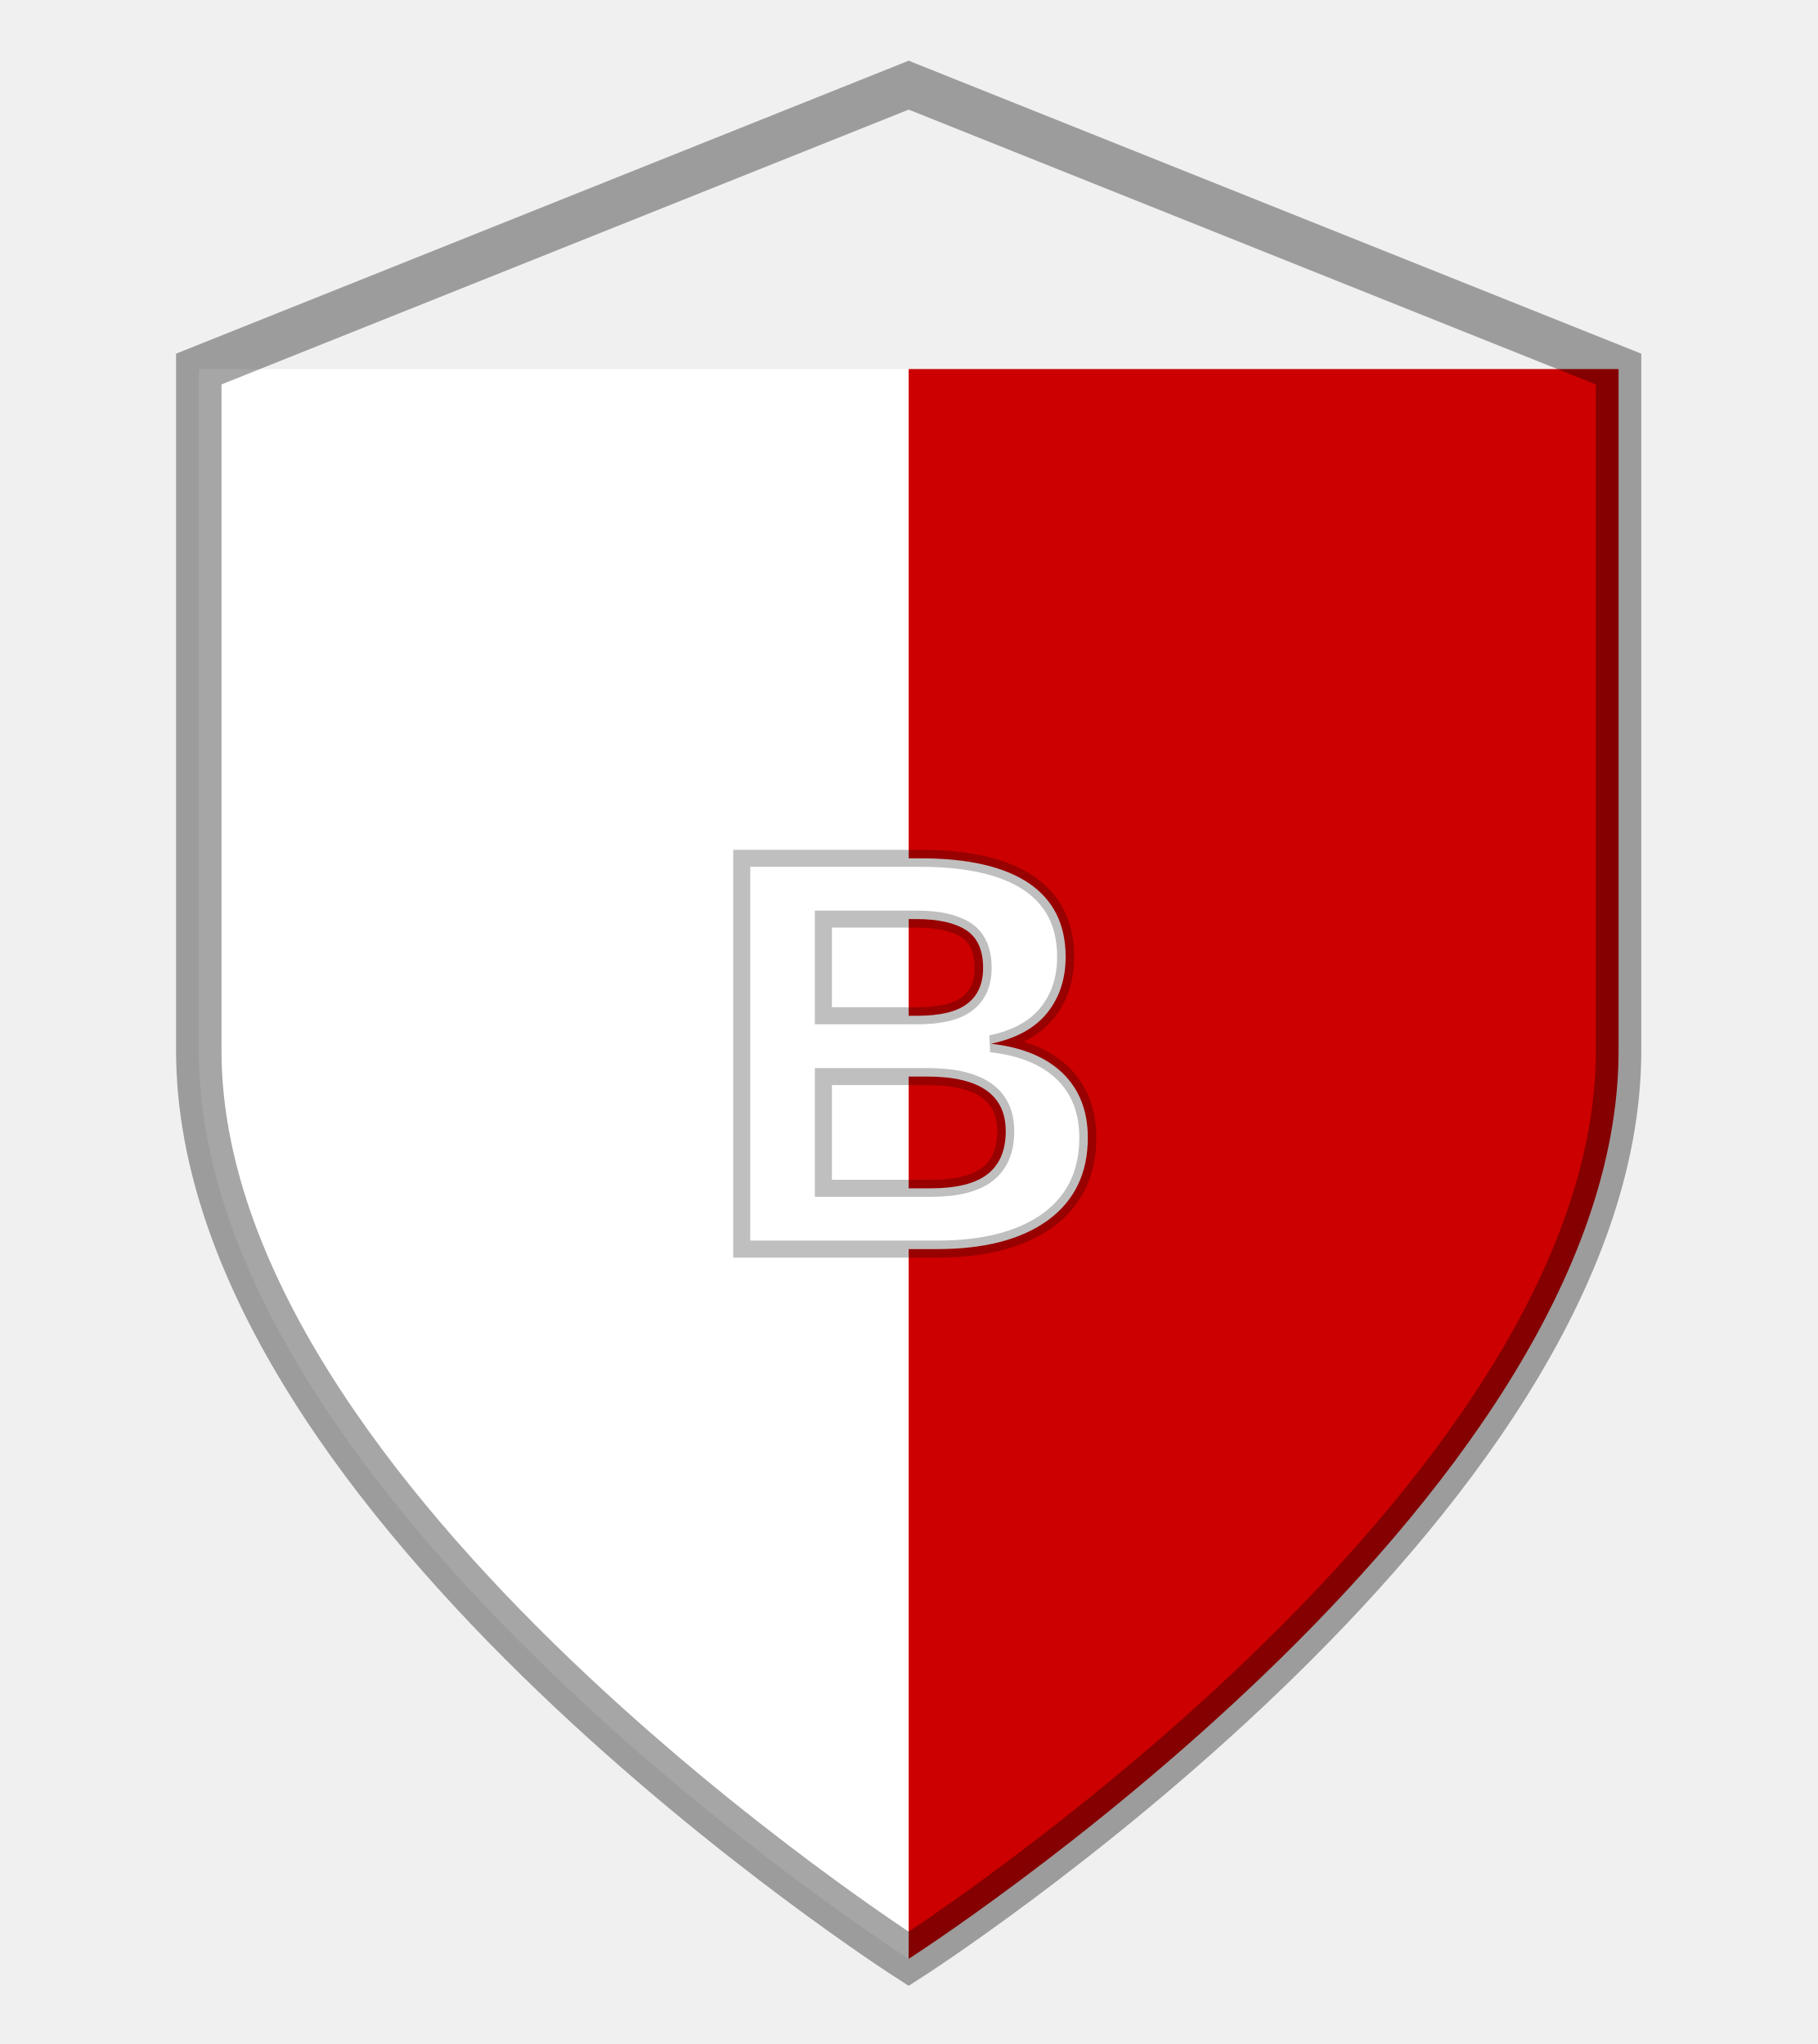
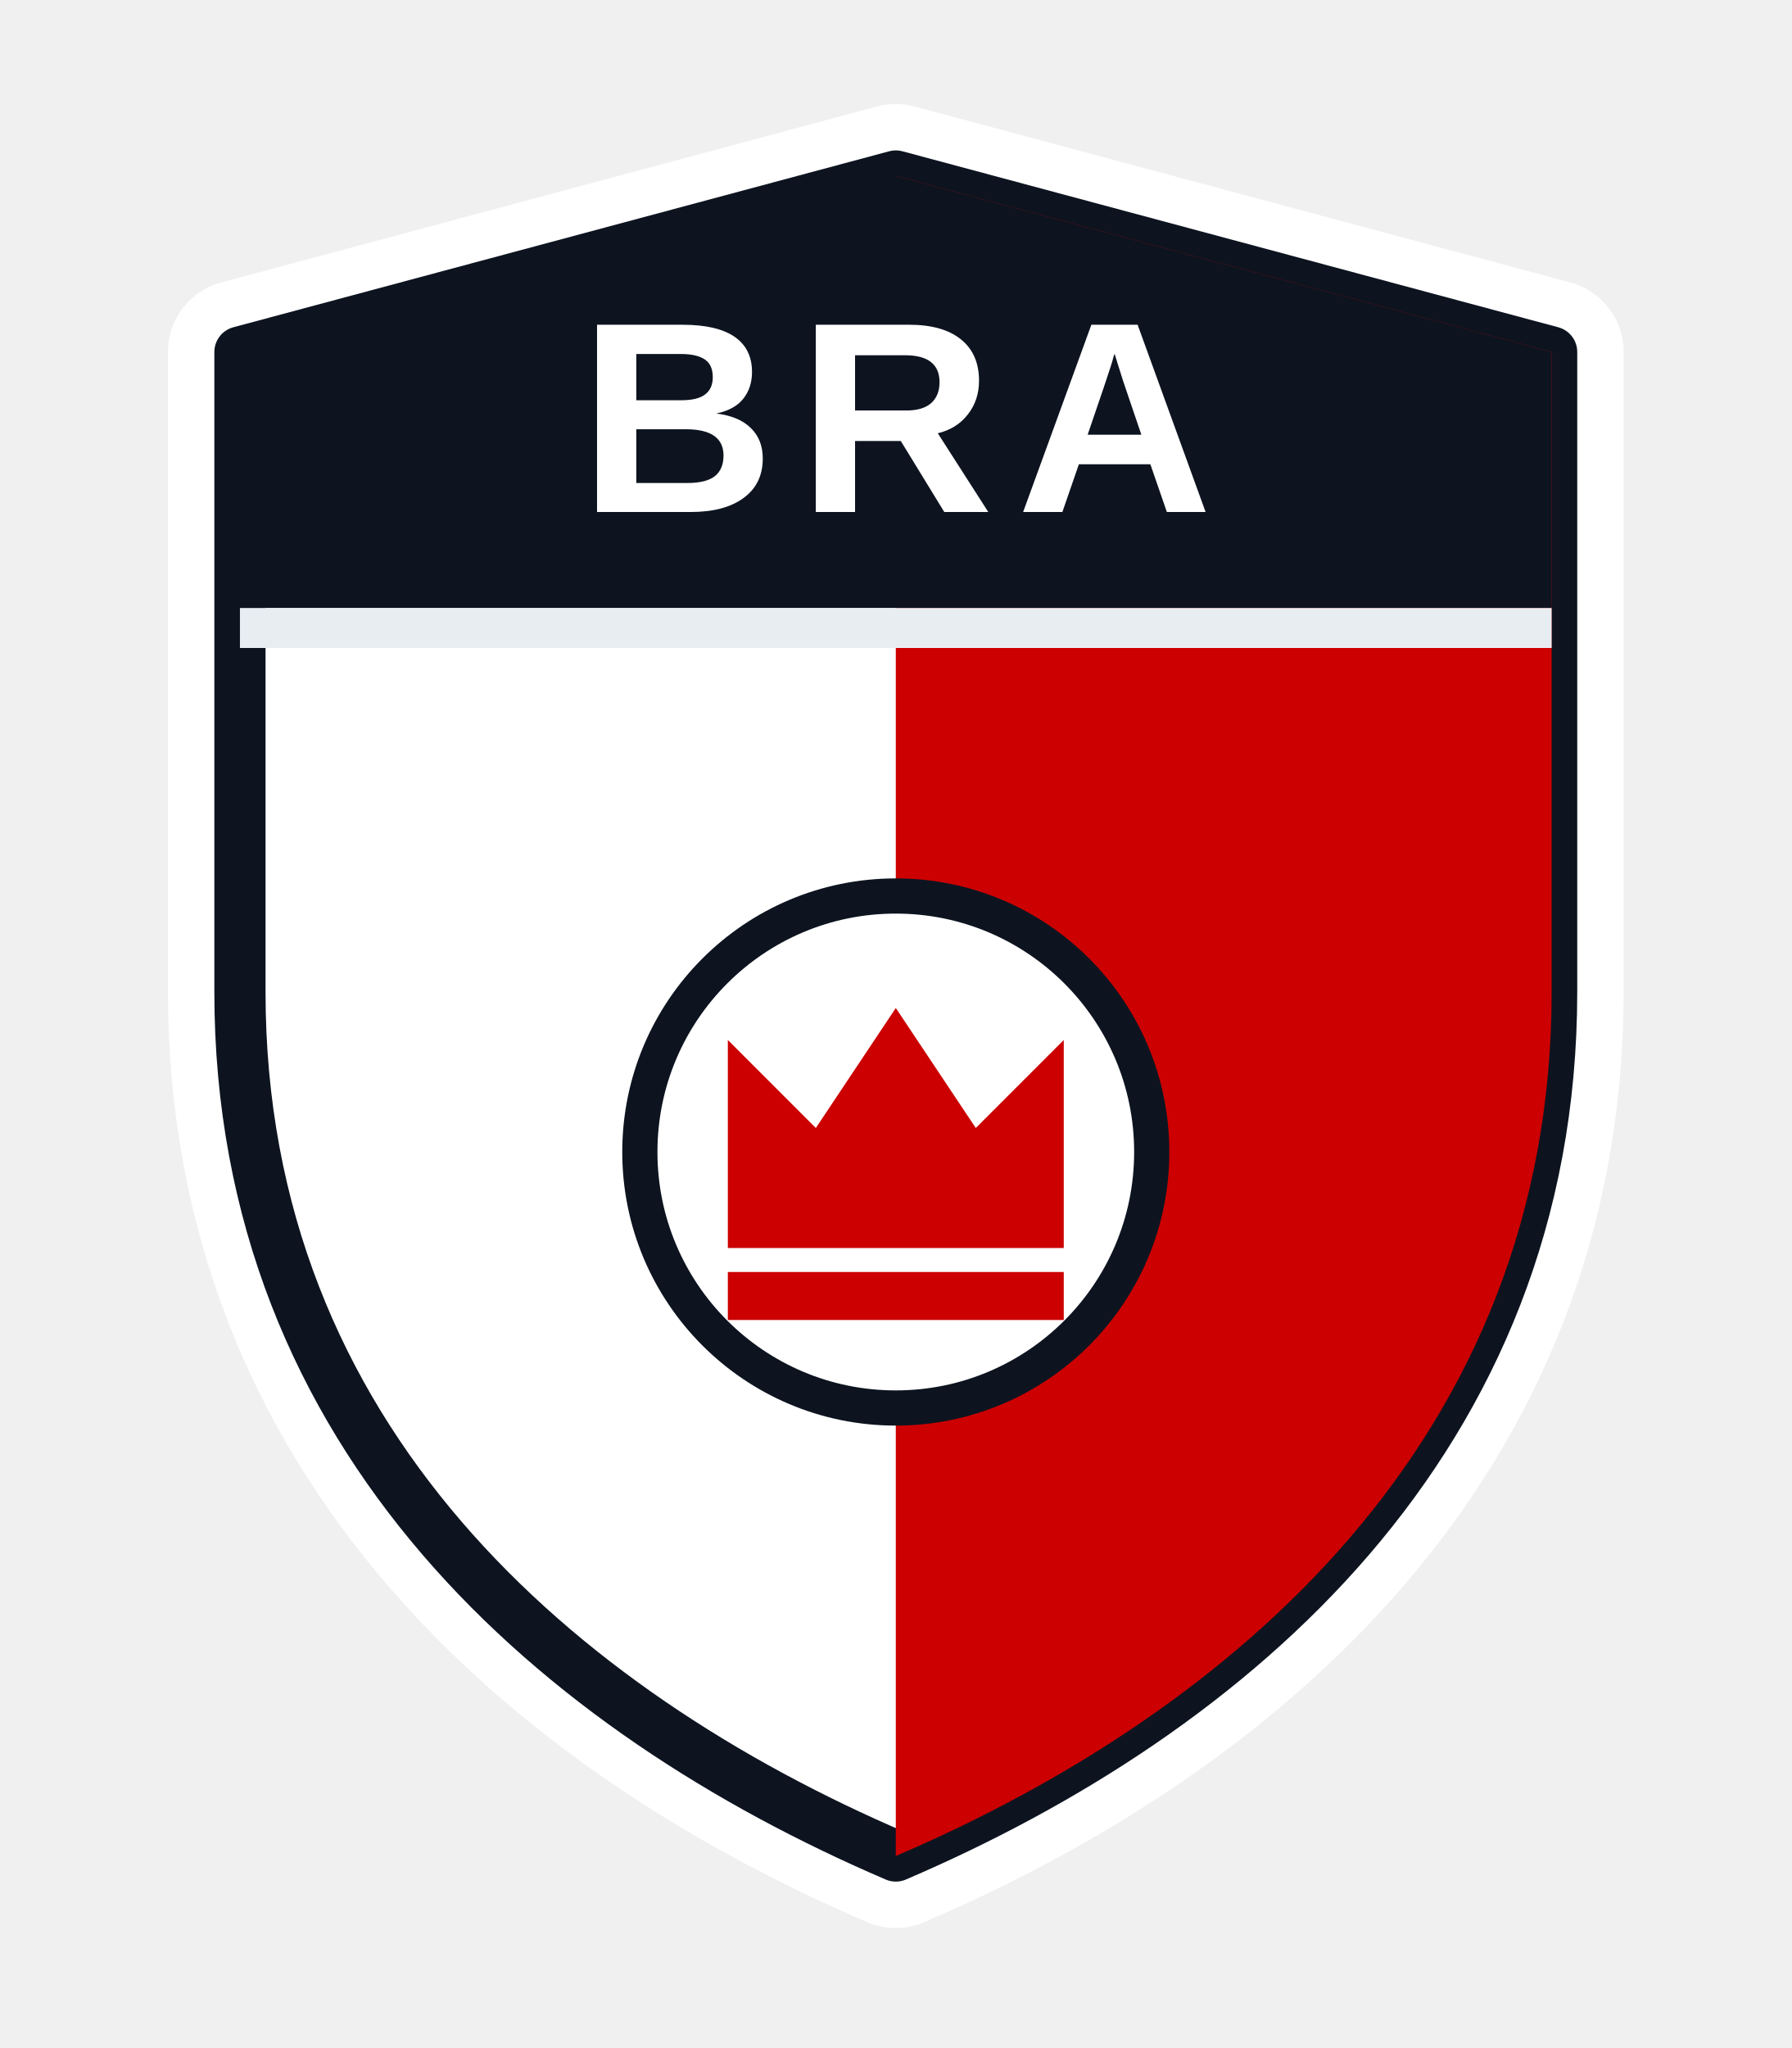
- <svg xmlns="http://www.w3.org/2000/svg" viewBox="0 0 64 72" role="img" aria-label="Bragantino">
+ <svg xmlns="http://www.w3.org/2000/svg" viewBox="-6 -6 112 128" role="img" aria-label="Bragantino" style="background:transparent">
  <defs>
-     <clipPath id="shield-clip">
-       <path d="M32 3 L57 13 L57 37 C57 53 32 69 32 69 C32 69 7 53 7 37 L7 13 Z" />
+     <clipPath id="crest-bragantino-14">
+       <path d="M50 5 L91 16 V56 C91 84 71 101 50 110 C29 101 9 84 9 56 V16 Z" />
    </clipPath>
  </defs>
-   <g clip-path="url(#shield-clip)">
-     <rect x="7" y="13" width="25" height="56" fill="#ffffff" />
-     <rect x="32" y="13" width="25" height="56" fill="#CC0000" />
+   <path d="M50 5 L91 16 V56 C91 84 71 101 50 110 C29 101 9 84 9 56 V16 Z" fill="#ffffff" stroke="#ffffff" stroke-width="9" stroke-linejoin="round" />
+   <path d="M50 5 L91 16 V56 C91 84 71 101 50 110 C29 101 9 84 9 56 V16 Z" fill="#ffffff" stroke="#0d1420" stroke-width="3.2" stroke-linejoin="round" />
+   <g clip-path="url(#crest-bragantino-14)">
+     <rect x="50" y="0" width="50" height="116" fill="#CC0000" />
+     <rect x="0" y="0" width="100" height="32" fill="#0d1420" />
+     <rect x="0" y="32" width="100" height="2.5" fill="#e8edf2" />
  </g>
-   <path d="M32 3 L57 13 L57 37 C57 53 32 69 32 69 C32 69 7 53 7 37 L7 13 Z" fill="none" stroke="rgba(0,0,0,.35)" stroke-width="1.6" />
-   <text x="32" y="44" text-anchor="middle" font-family="Barlow Condensed,Arial,sans-serif" font-weight="800" font-size="20" fill="#ffffff" stroke="rgba(0,0,0,.25)" stroke-width=".6">B</text>
+   <text x="50" y="26" text-anchor="middle" font-family="Barlow Condensed, Arial Narrow, Arial, sans-serif" font-weight="800" font-size="17" letter-spacing="1.4" fill="#ffffff">BRA</text>
+   <circle cx="50" cy="66" r="16" fill="#ffffff" stroke="#0d1420" stroke-width="2.2" />
+   <polygon fill="#CC0000" points="39.5,72 39.5,59 45,64.5 50,57 55,64.5 60.5,59 60.5,72" />
+   <rect x="39.5" y="73.5" width="21" height="3" fill="#CC0000" />
</svg>
